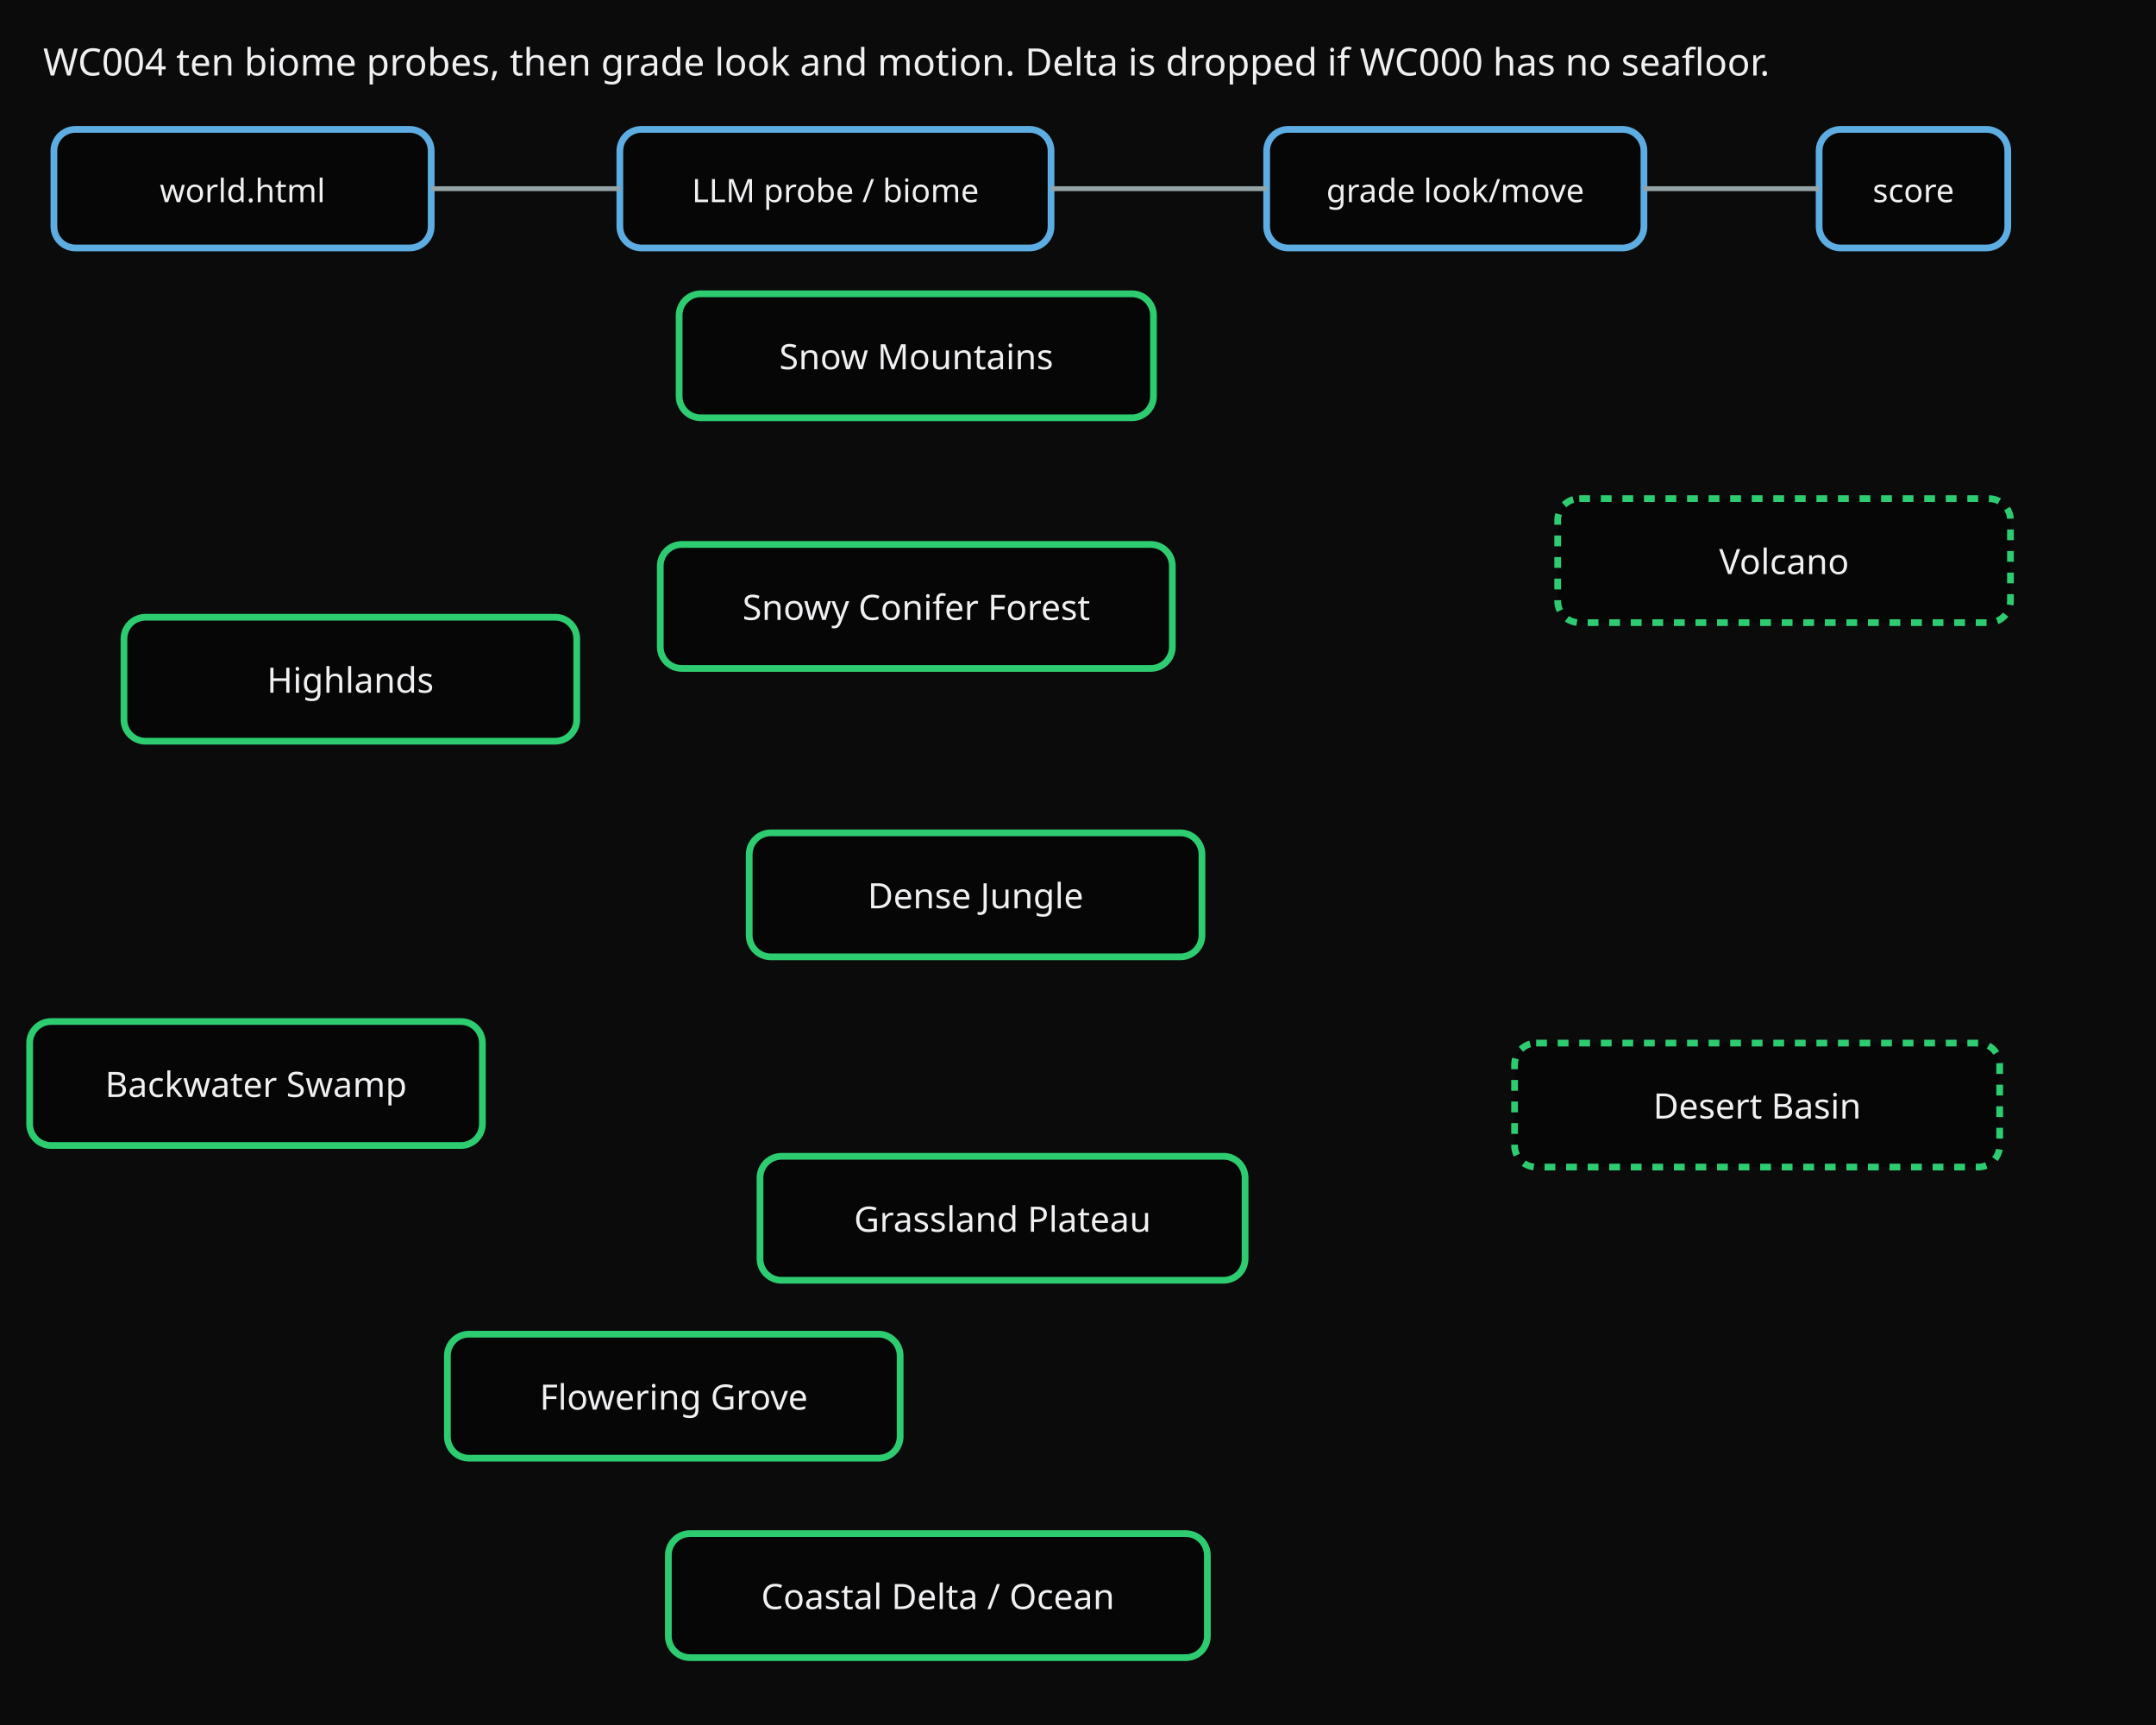
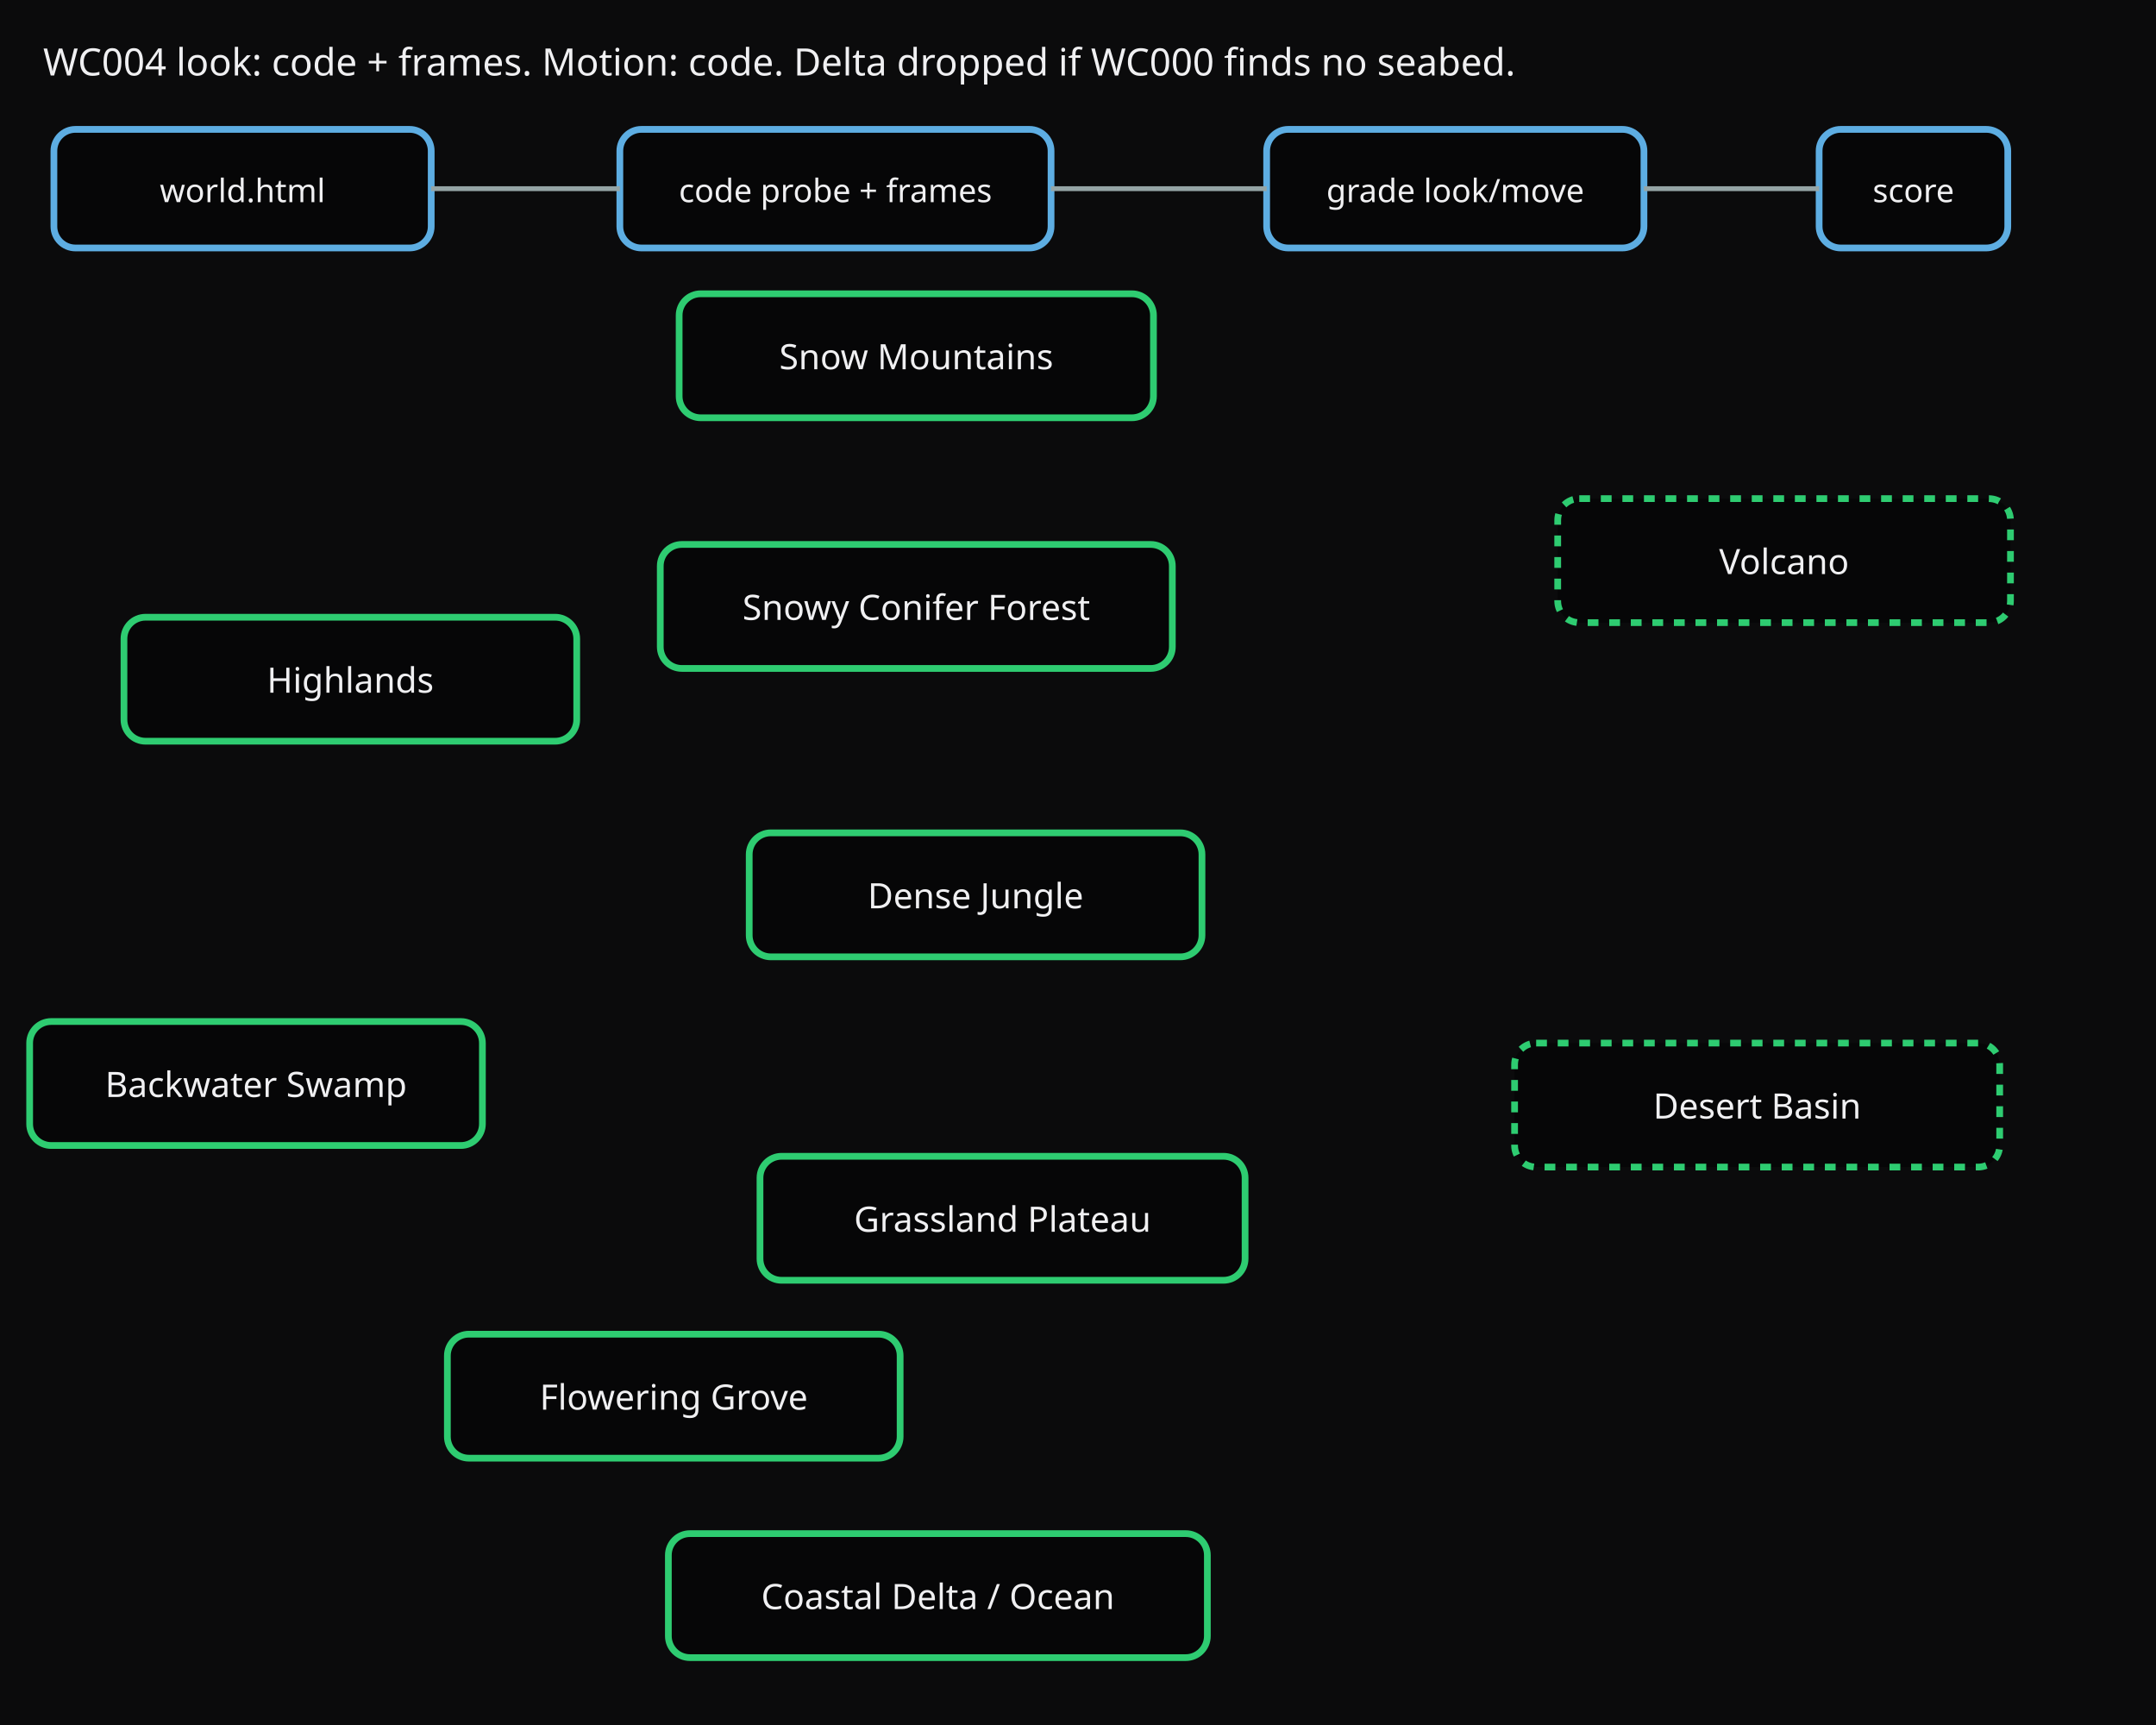
<svg xmlns="http://www.w3.org/2000/svg" viewBox="0 0 800 640" width="800" height="640">
  <rect width="100%" height="100%" fill="#0b0b0c" />
-   <text x="16.0" y="28.0" text-anchor="start" fill="#f0f0f2" font-size="14" font-family="system-ui,sans-serif">WC004  ten biome probes, then grade look and motion. Delta is dropped if WC000 has no seafloor.</text>
+   <text x="16.0" y="28.0" text-anchor="start" fill="#f0f0f2" font-size="14" font-family="system-ui,sans-serif">WC004  look: code + frames. Motion: code. Delta dropped if WC000 finds no seabed.</text>
  <rect x="20.0" y="48.0" width="140.0" height="44.0" rx="8" fill="#060607" stroke="#5dade2" stroke-width="2.5" />
  <text x="90.0" y="75.0" text-anchor="middle" fill="#f0f0f2" font-size="12" font-family="system-ui,sans-serif">world.html</text>
  <rect x="230.0" y="48.0" width="160.0" height="44.0" rx="8" fill="#060607" stroke="#5dade2" stroke-width="2.5" />
-   <text x="310.0" y="75.0" text-anchor="middle" fill="#f0f0f2" font-size="12" font-family="system-ui,sans-serif">LLM probe / biome</text>
+   <text x="310.0" y="75.0" text-anchor="middle" fill="#f0f0f2" font-size="12" font-family="system-ui,sans-serif">code probe + frames</text>
  <rect x="470.0" y="48.0" width="140.0" height="44.0" rx="8" fill="#060607" stroke="#5dade2" stroke-width="2.5" />
  <text x="540.0" y="75.0" text-anchor="middle" fill="#f0f0f2" font-size="12" font-family="system-ui,sans-serif">grade look/move</text>
  <rect x="675.0" y="48.0" width="70.0" height="44.0" rx="8" fill="#060607" stroke="#5dade2" stroke-width="2.5" />
  <text x="710.0" y="75.0" text-anchor="middle" fill="#f0f0f2" font-size="12" font-family="system-ui,sans-serif">score</text>
  <line x1="160.0" y1="70.0" x2="230.0" y2="70.0" stroke="#95a5a6" stroke-width="1.8" />
  <line x1="390.0" y1="70.0" x2="470.0" y2="70.0" stroke="#95a5a6" stroke-width="1.8" />
  <line x1="610.0" y1="70.0" x2="675.0" y2="70.0" stroke="#95a5a6" stroke-width="1.8" />
  <rect x="252.0" y="109.0" width="176.0" height="46.0" rx="8" fill="#060607" stroke="#2ecc71" stroke-width="2.5" />
  <text x="340.0" y="137.0" text-anchor="middle" fill="#f0f0f2" font-size="13" font-family="system-ui,sans-serif">Snow Mountains</text>
  <rect x="245.0" y="202.0" width="190.0" height="46.0" rx="8" fill="#060607" stroke="#2ecc71" stroke-width="2.5" />
  <text x="340.0" y="230.0" text-anchor="middle" fill="#f0f0f2" font-size="13" font-family="system-ui,sans-serif">Snowy Conifer Forest</text>
  <rect x="46.0" y="229.0" width="168.0" height="46.0" rx="8" fill="#060607" stroke="#2ecc71" stroke-width="2.5" />
  <text x="130.0" y="257.0" text-anchor="middle" fill="#f0f0f2" font-size="13" font-family="system-ui,sans-serif">Highlands</text>
  <rect x="278.0" y="309.0" width="168.0" height="46.0" rx="8" fill="#060607" stroke="#2ecc71" stroke-width="2.5" />
  <text x="362.0" y="337.0" text-anchor="middle" fill="#f0f0f2" font-size="13" font-family="system-ui,sans-serif">Dense Jungle</text>
  <rect x="11.0" y="379.0" width="168.0" height="46.0" rx="8" fill="#060607" stroke="#2ecc71" stroke-width="2.5" />
  <text x="95.0" y="407.0" text-anchor="middle" fill="#f0f0f2" font-size="13" font-family="system-ui,sans-serif">Backwater Swamp</text>
  <rect x="166.0" y="495.0" width="168.0" height="46.0" rx="8" fill="#060607" stroke="#2ecc71" stroke-width="2.5" />
  <text x="250.0" y="523.0" text-anchor="middle" fill="#f0f0f2" font-size="13" font-family="system-ui,sans-serif">Flowering Grove</text>
  <rect x="282.0" y="429.0" width="180.0" height="46.0" rx="8" fill="#060607" stroke="#2ecc71" stroke-width="2.5" />
  <text x="372.0" y="457.0" text-anchor="middle" fill="#f0f0f2" font-size="13" font-family="system-ui,sans-serif">Grassland Plateau</text>
  <rect x="248.0" y="569.0" width="200.0" height="46.0" rx="8" fill="#060607" stroke="#2ecc71" stroke-width="2.5" />
  <text x="348.0" y="597.0" text-anchor="middle" fill="#f0f0f2" font-size="13" font-family="system-ui,sans-serif">Coastal Delta / Ocean</text>
  <rect x="562.0" y="387.0" width="180.0" height="46.0" rx="8" fill="#060607" stroke="#2ecc71" stroke-width="2.5" stroke-dasharray="4 4" />
  <text x="652.0" y="415.0" text-anchor="middle" fill="#f0f0f2" font-size="13" font-family="system-ui,sans-serif">Desert Basin</text>
  <rect x="578.0" y="185.0" width="168.0" height="46.0" rx="8" fill="#060607" stroke="#2ecc71" stroke-width="2.5" stroke-dasharray="4 4" />
  <text x="662.0" y="213.0" text-anchor="middle" fill="#f0f0f2" font-size="13" font-family="system-ui,sans-serif">Volcano</text>
</svg>
